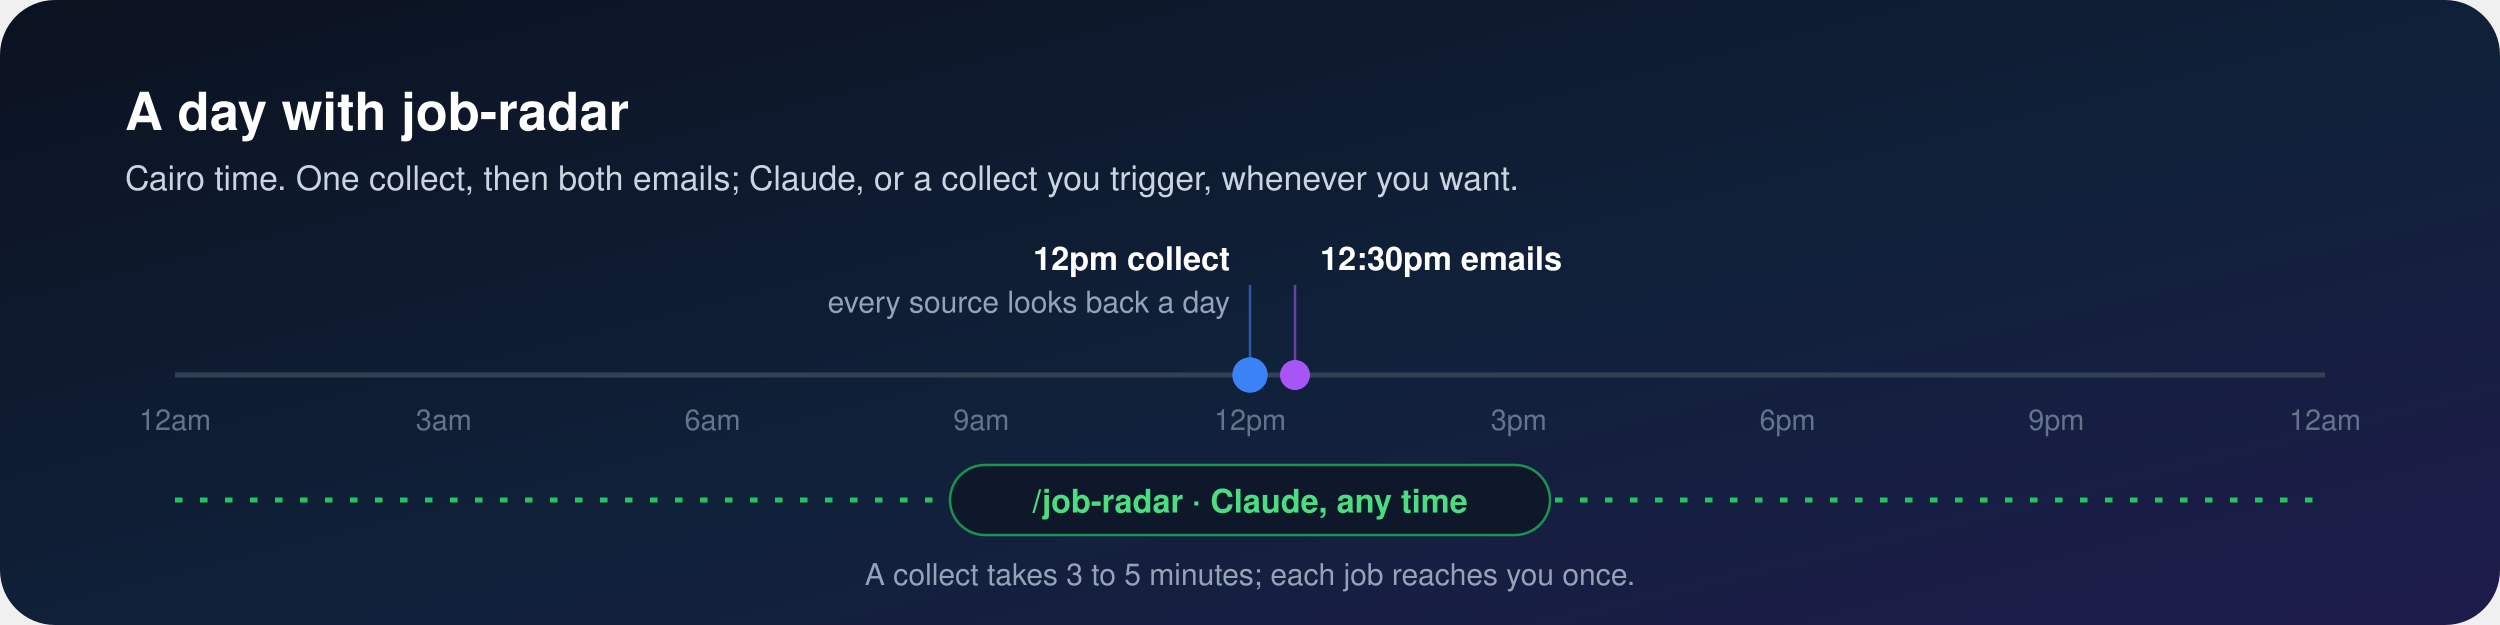
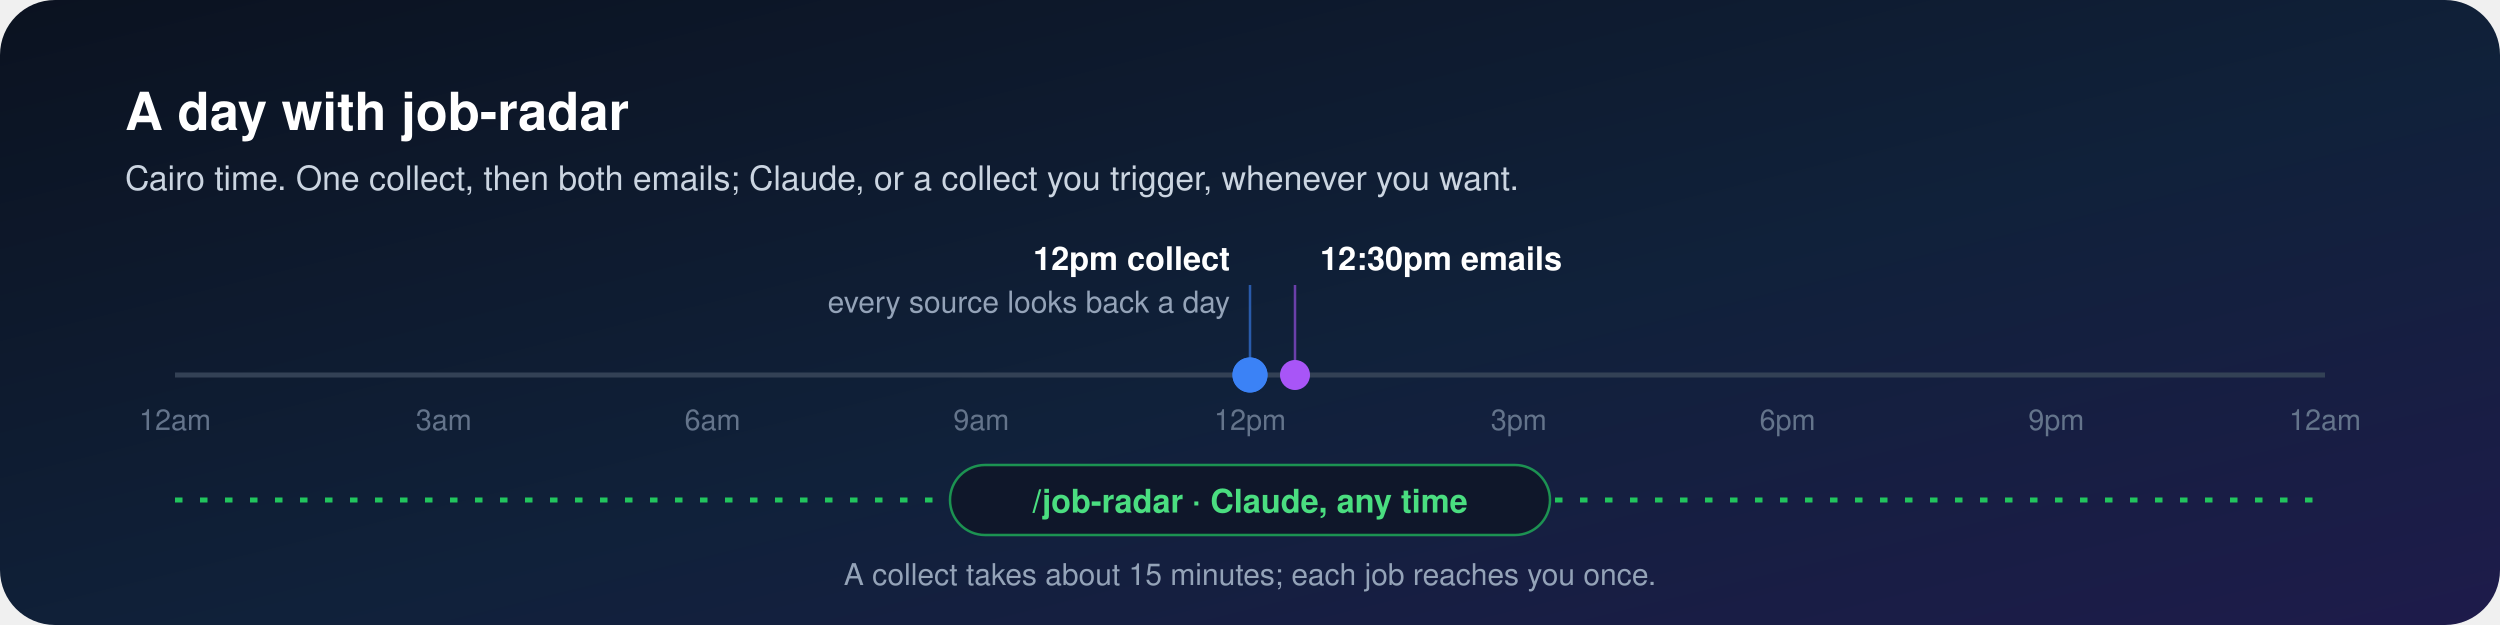
<svg xmlns="http://www.w3.org/2000/svg" viewBox="0 0 1000 250" width="1000" height="250" role="img" aria-label="A day with job-radar, Cairo time: Airflow collects once, at 12pm, and sends both emails 30 minutes later, at 12:30pm. Claude works only when you type /job-radar, at any time; you can also trigger a collect yourself.">
  <defs>
    <linearGradient id="bg" x1="0" y1="0" x2="1" y2="1">
      <stop offset="0" stop-color="#0B1220" />
      <stop offset="0.55" stop-color="#10213A" />
      <stop offset="1" stop-color="#1E1B4B" />
    </linearGradient>
  </defs>
  <style>
    text { font-family: "Segoe UI", -apple-system, Helvetica, Arial, sans-serif; }
    .title { font-size: 21px; font-weight: 700; fill: #FFFFFF; }
    .sub { font-size: 13.5px; fill: #CBD5E1; }
    .hour { font-size: 11.5px; fill: #64748B; }
    .label { font-size: 13px; font-weight: 700; fill: #FFFFFF; }
    .note { font-size: 12px; fill: #94A3B8; }
    .ping { animation: ping 2.4s ease-out infinite; transform-box: fill-box; transform-origin: center; }
    @keyframes ping { 0% { transform: scale(1); opacity: 0.7; } 100% { transform: scale(2.6); opacity: 0; } }
    .any { fill: none; stroke: #22C55E; stroke-width: 2; stroke-dasharray: 3 7; animation: flow 2.4s linear infinite; }
    @keyframes flow { to { stroke-dashoffset: -20; } }
  </style>
  <rect width="1000" height="250" rx="22" fill="url(#bg)" />
  <text x="50" y="52" class="title">A day with job-radar</text>
  <text x="50" y="76" class="sub">Cairo time. One collect, then both emails; Claude, or a collect you trigger, whenever you want.</text>
  <line x1="70" y1="150" x2="930" y2="150" stroke="#334155" stroke-width="2" />
  <g class="hour" text-anchor="middle">
    <text x="70" y="172">12am</text>
    <text x="177.5" y="172">3am</text>
    <text x="285" y="172">6am</text>
    <text x="392.5" y="172">9am</text>
    <text x="500" y="172">12pm</text>
    <text x="607.5" y="172">3pm</text>
    <text x="715" y="172">6pm</text>
    <text x="822.5" y="172">9pm</text>
    <text x="930" y="172">12am</text>
  </g>
  <line x1="500" y1="150" x2="500" y2="114" stroke="#3B82F6" stroke-opacity="0.6" />
  <circle cx="500" cy="150" r="7" fill="#3B82F6" class="ping" />
  <circle cx="500" cy="150" r="7" fill="#3B82F6" />
  <text x="492" y="108" class="label" text-anchor="end">12pm collect</text>
  <text x="492" y="125" class="note" text-anchor="end">every source looks back a day</text>
  <circle cx="518" cy="150" r="6" fill="#A855F7" />
  <text x="528" y="108" class="label">12:30pm emails</text>
  <line x1="518" y1="150" x2="518" y2="114" stroke="#A855F7" stroke-opacity="0.6" />
  <path class="any" d="M70 200 H378" />
  <path class="any" d="M622 200 H930" />
  <rect x="380" y="186" width="240" height="28" rx="14" fill="#0F172A" stroke="#22C55E" stroke-opacity="0.7" />
  <text x="500" y="205" class="label" text-anchor="middle" style="fill:#4ADE80">/job-radar · Claude, any time</text>
-   <text x="500" y="234" class="note" text-anchor="middle">A collect takes 3 to 5 minutes; each job reaches you once.</text>
+   <text x="500" y="234" class="note" text-anchor="middle">A collect takes about 15 minutes; each job reaches you once.</text>
</svg>
